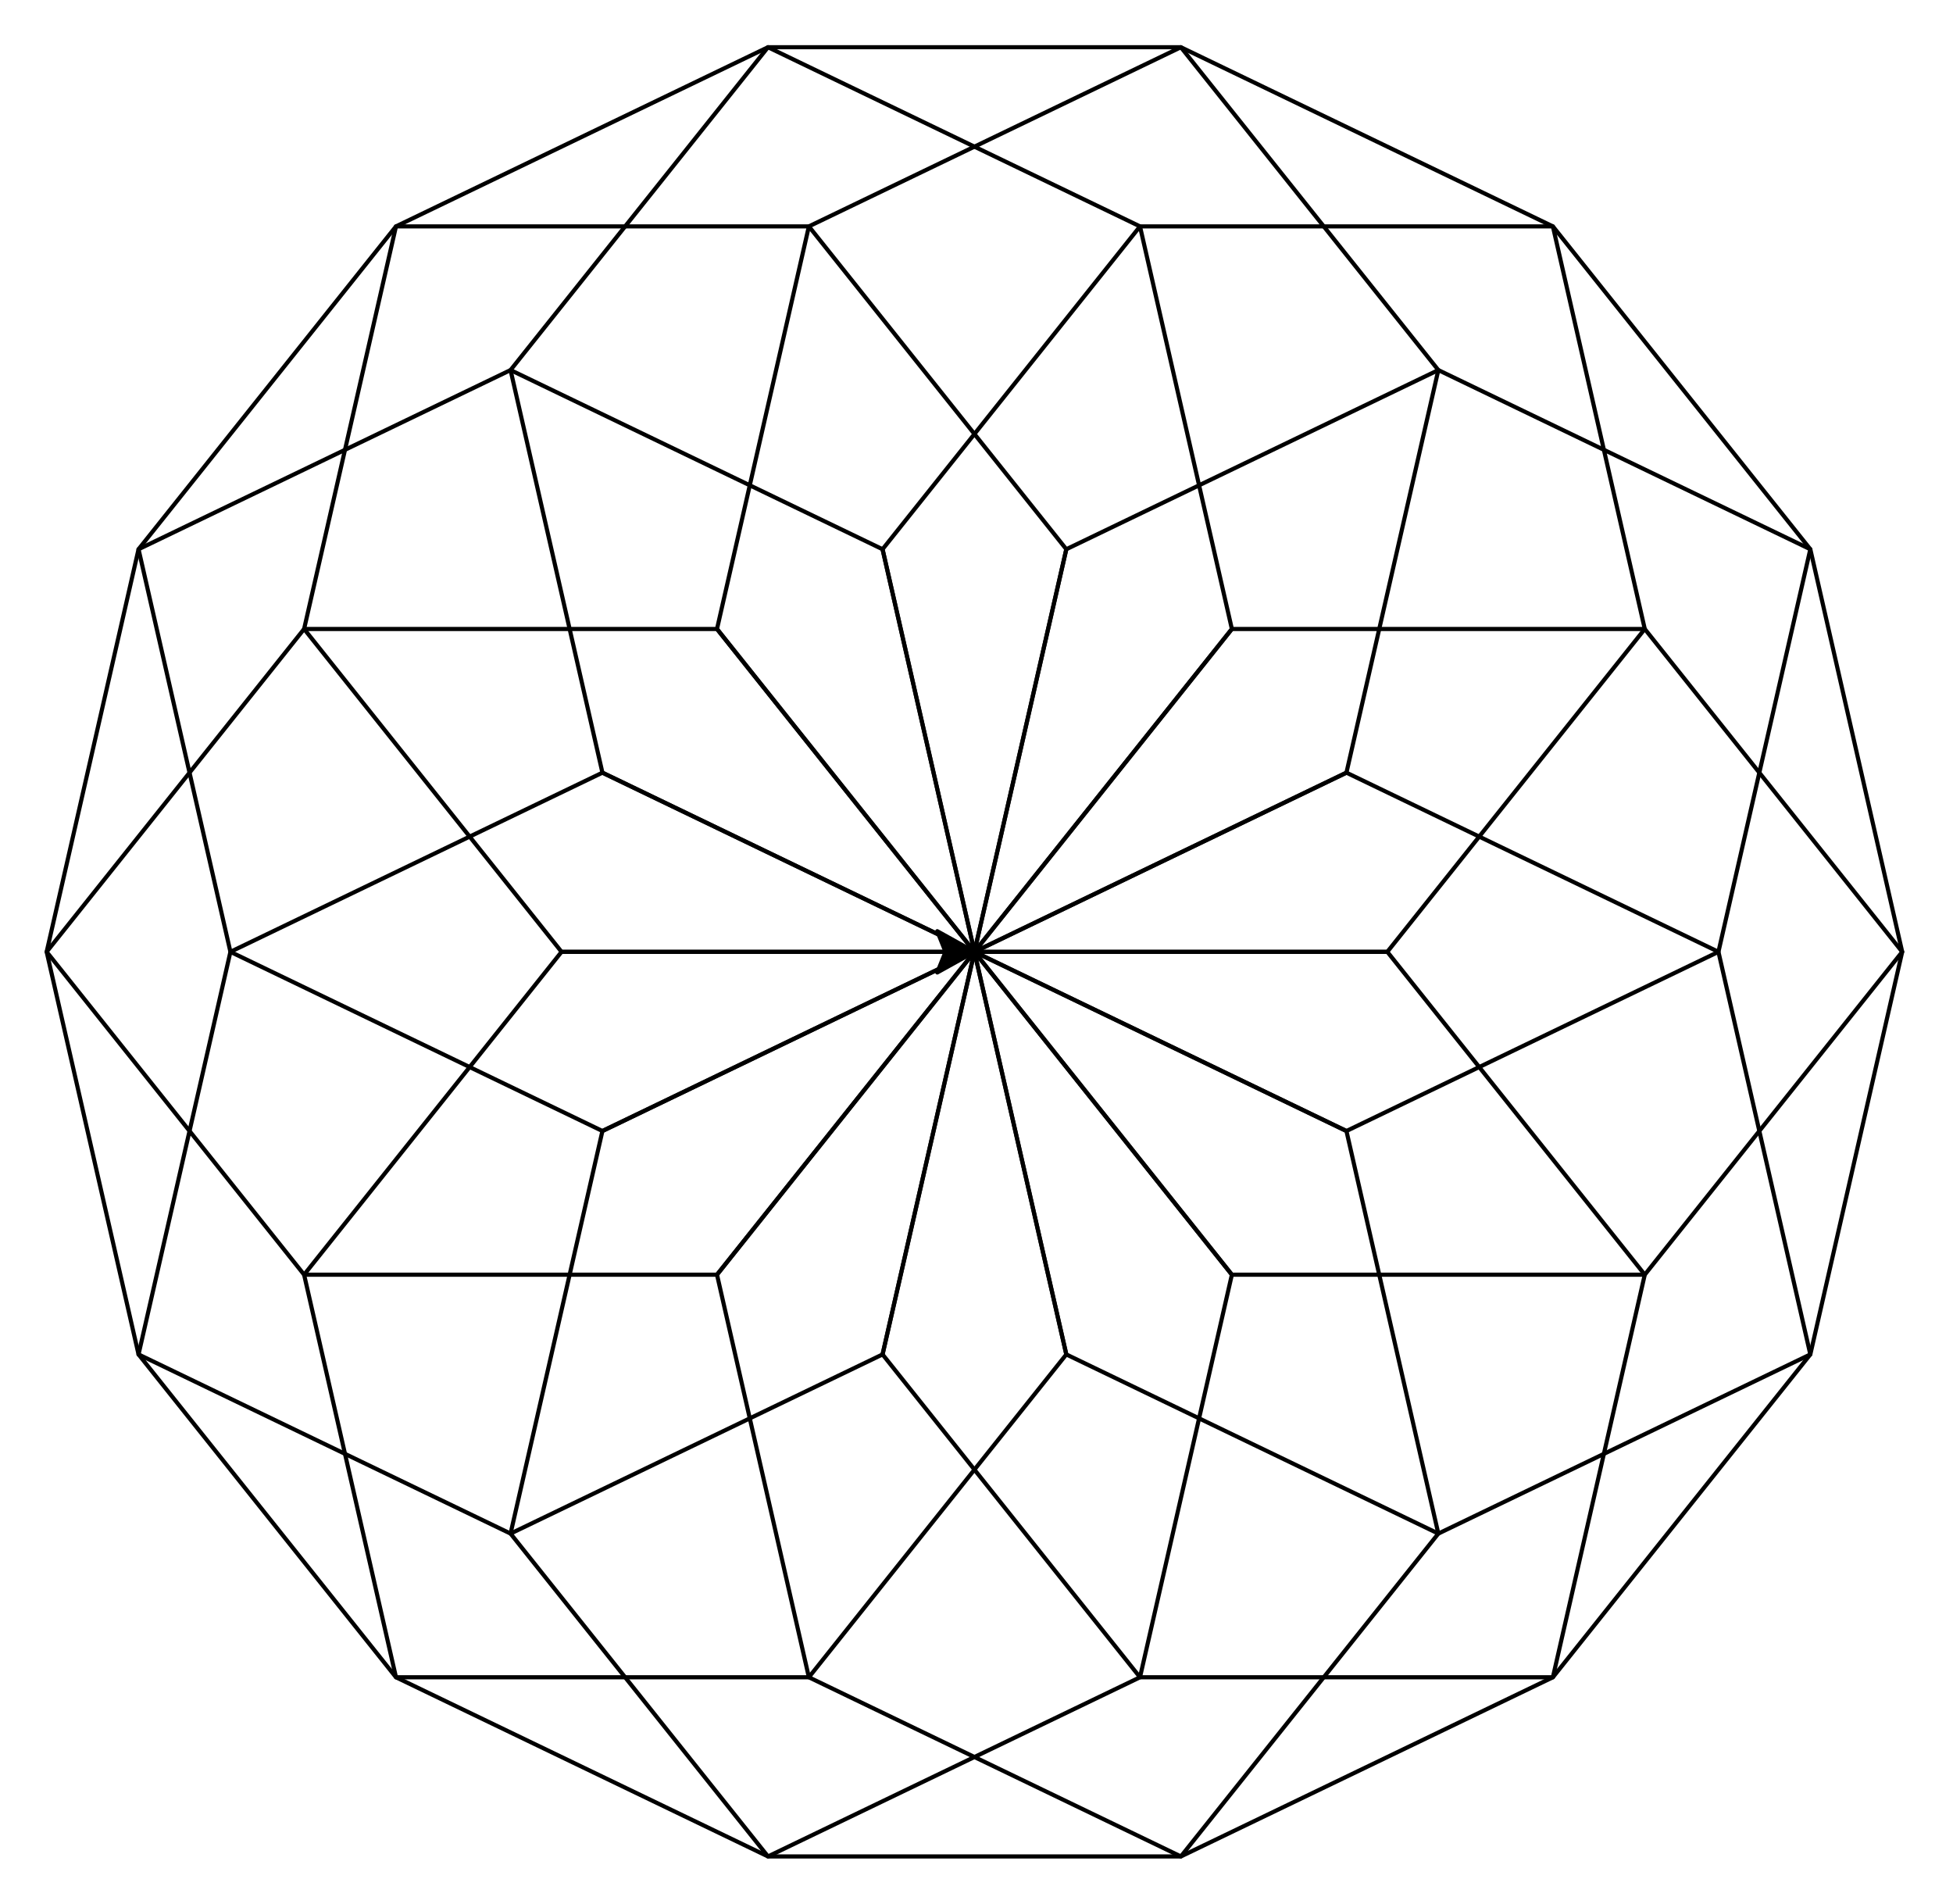
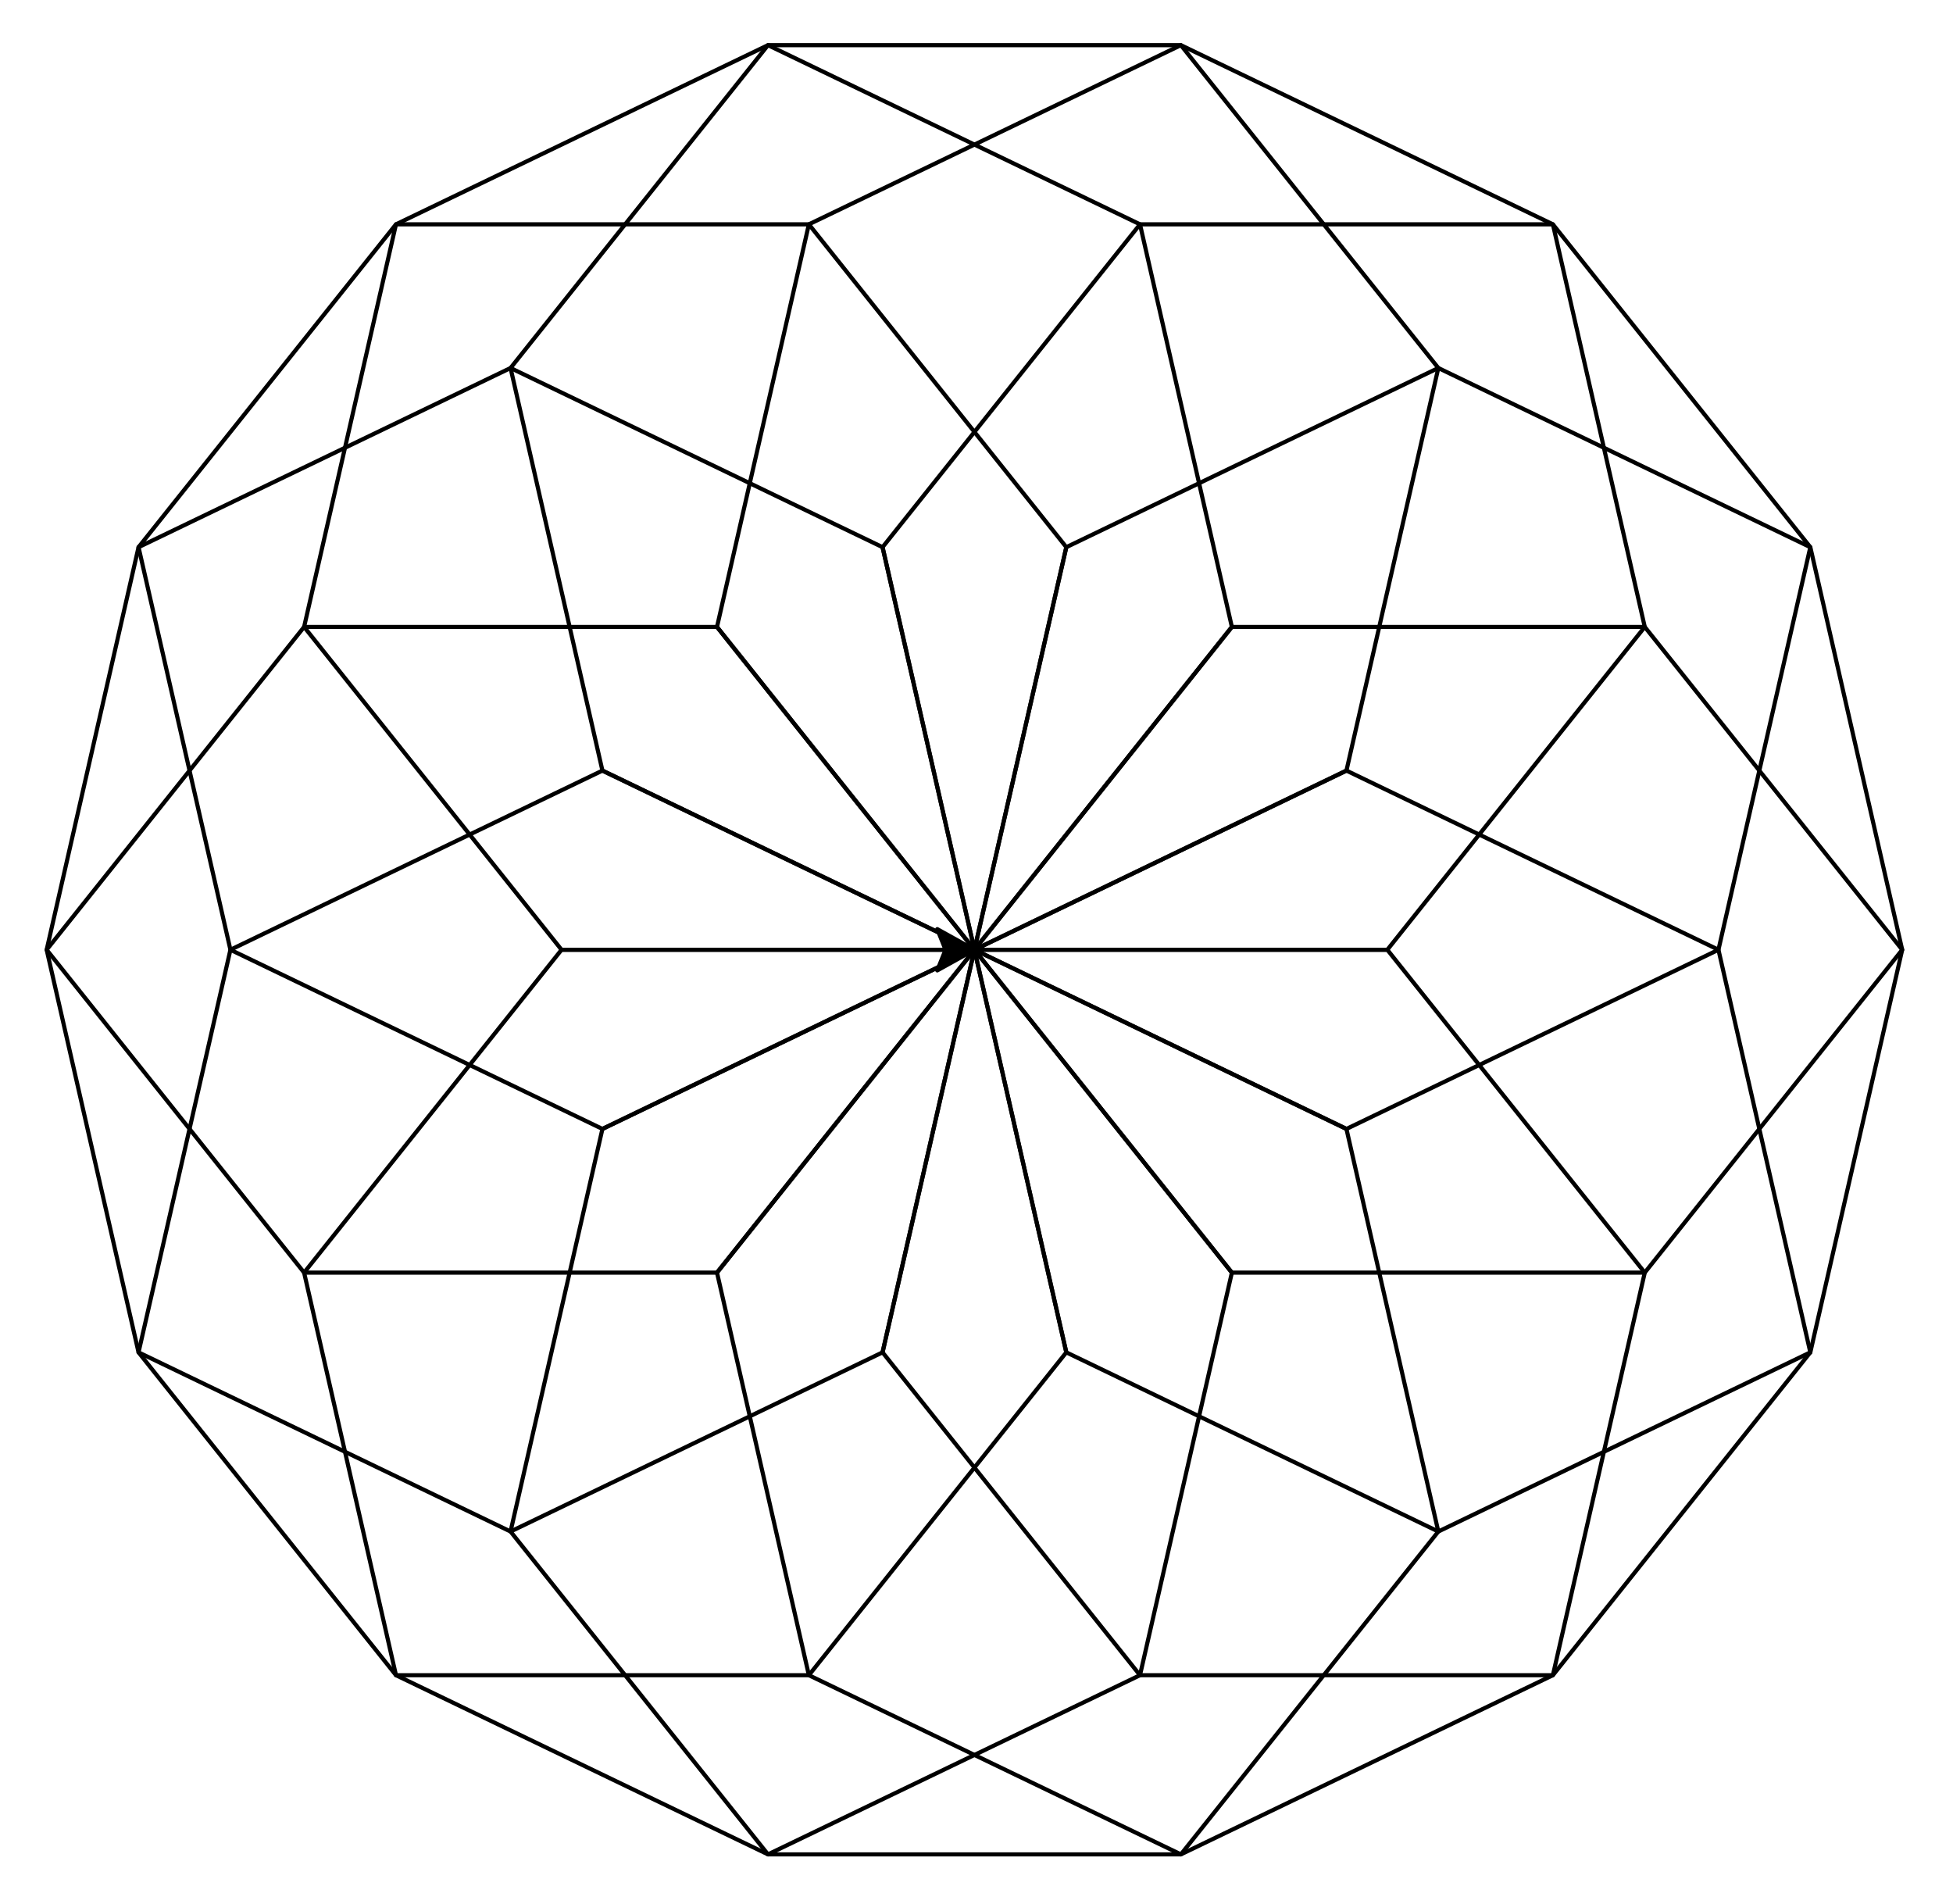
- <svg xmlns="http://www.w3.org/2000/svg" version="1.1" id="Layer_1" x="0px" y="0px" width="473px" height="461px" viewBox="0 0 473 461" enable-background="new 0 0 473 461" xml:space="preserve">
-   <polyline fill="none" stroke="#000000" stroke-linecap="round" stroke-linejoin="round" points="236,230.5 326.097,187.112   416.193,230.5 438.445,327.992 376.097,406.176 276.097,406.176 213.748,327.992 236,230.5 " />
-   <polyline fill="none" stroke="#000000" stroke-linecap="round" stroke-linejoin="round" points="236,230.5 298.35,152.317   398.35,152.317 460.697,230.5 438.445,327.992 348.35,371.381 258.252,327.992 236,230.5 " />
-   <polyline fill="none" stroke="#000000" stroke-linecap="round" stroke-linejoin="round" points="236,230.5 258.252,133.007   348.35,89.619 438.445,133.007 460.697,230.5 398.35,308.684 298.35,308.684 236,230.5 " />
-   <polyline fill="none" stroke="#000000" stroke-linecap="round" stroke-linejoin="round" points="236,230.5 213.748,133.007   276.097,54.824 376.097,54.824 438.445,133.007 416.193,230.5 326.097,273.889 236,230.5 " />
-   <polyline fill="none" stroke="#000000" stroke-linecap="round" stroke-linejoin="round" points="236,230.5 173.651,152.317   195.903,54.824 286,11.436 376.097,54.824 398.35,152.317 336,230.5 236,230.5 " />
-   <polyline fill="none" stroke="#000000" stroke-linecap="round" stroke-linejoin="round" points="236,230.5 145.903,187.112   123.651,89.619 186,11.436 286,11.436 348.35,89.619 326.097,187.112 236,230.5 " />
-   <polyline fill="none" stroke="#000000" stroke-linecap="round" stroke-linejoin="round" points="236,230.5 136,230.5   73.651,152.317 95.903,54.824 186,11.436 276.097,54.824 298.35,152.317 236,230.5 " />
-   <polyline fill="none" stroke="#000000" stroke-linecap="round" stroke-linejoin="round" points="236,230.5 145.903,273.889   55.806,230.5 33.554,133.007 95.903,54.824 195.903,54.824 258.252,133.007 236,230.5 " />
-   <polyline fill="none" stroke="#000000" stroke-linecap="round" stroke-linejoin="round" points="236,230.5 173.651,308.684   73.651,308.684 11.302,230.5 33.554,133.007 123.651,89.619 213.748,133.007 236,230.5 " />
-   <polyline fill="none" stroke="#000000" stroke-linecap="round" stroke-linejoin="round" points="236,230.5 213.748,327.992   123.651,371.381 33.554,327.992 11.302,230.5 73.651,152.317 173.651,152.317 236,230.5 " />
-   <polyline fill="none" stroke="#000000" stroke-linecap="round" stroke-linejoin="round" points="236,230.5 258.252,327.992   195.903,406.176 95.903,406.176 33.554,327.992 55.806,230.5 145.903,187.112 236,230.5 " />
-   <polyline fill="none" stroke="#000000" stroke-linecap="round" stroke-linejoin="round" points="236,230.5 298.35,308.684   276.097,406.176 186,449.564 95.903,406.176 73.651,308.684 136,230.5 236,230.5 " />
-   <polyline fill="none" stroke="#000000" stroke-linecap="round" stroke-linejoin="round" points="236,230.5 326.097,273.889   348.35,371.381 286,449.564 186,449.564 123.651,371.381 145.903,273.889 236,230.5 " />
-   <polyline fill="none" stroke="#000000" stroke-linecap="round" stroke-linejoin="round" points="236,230.5 336,230.5   398.35,308.684 376.097,406.176 286,449.564 195.903,406.176 173.651,308.684 236,230.5 " />
-   <line fill="none" x1="236" y1="230.5" x2="236" y2="230.5" />
-   <polygon stroke="#000000" stroke-linejoin="round" points="236,230.5 227,225.5 229,230.5 227,235.5 " />
+ <svg xmlns="http://www.w3.org/2000/svg" width="473.000" height="461.000" viewBox="-236.000 -230.000 473.000 461.000">
+   <polyline points="0.0,-0.0 90.097,-43.388 180.194,-1.4210854715202004e-14 202.446,97.493 140.097,175.676 40.097,175.676 -22.252,97.493 0.0,9.947598300641403e-14" stroke="#000" fill="none" stroke-linecap="round" stroke-linejoin="round" />
+   <polyline points="0.0,9.947598300641403e-14 62.349,-78.183 162.349,-78.183 224.698,-8.526512829121202e-14 202.446,97.493 112.349,140.881 22.252,97.493 4.618527782440651e-14,1.9895196601282805e-13" stroke="#000" fill="none" stroke-linecap="round" stroke-linejoin="round" />
+   <polyline points="4.618527782440651e-14,1.9895196601282805e-13 22.252,-97.493 112.349,-140.881 202.446,-97.493 224.698,-2.2737367544323206e-13 162.349,78.183 62.349,78.183 1.4210854715202004e-13,2.5579538487363607e-13" stroke="#000" fill="none" stroke-linecap="round" stroke-linejoin="round" />
+   <polyline points="1.4210854715202004e-13,2.5579538487363607e-13 -22.252,-97.493 40.097,-175.676 140.097,-175.676 202.446,-97.493 180.194,-2.4158453015843406e-13 90.097,43.388 2.8421709430404007e-13,2.913225216616411e-13" stroke="#000" fill="none" stroke-linecap="round" stroke-linejoin="round" />
+   <polyline points="2.8421709430404007e-13,2.913225216616411e-13 -62.349,-78.183 -40.097,-175.676 50,-219.064 140.097,-175.676 162.349,-78.183 100,-1.1368683772161603e-13 3.694822225952521e-13,2.7489122089718876e-13" stroke="#000" fill="none" stroke-linecap="round" stroke-linejoin="round" />
+   <polyline points="3.694822225952521e-13,2.7489122089718876e-13 -90.097,-43.388 -112.349,-140.881 -50,-219.064 50,-219.064 112.349,-140.881 90.097,-43.388 4.405364961712621e-13,2.6290081223123707e-13" stroke="#000" fill="none" stroke-linecap="round" stroke-linejoin="round" />
+   <polyline points="4.405364961712621e-13,2.6290081223123707e-13 -100,7.625011733125575e-13 -162.349,-78.183 -140.097,-175.676 -50,-219.064 40.097,-175.676 62.349,-78.183 4.902744876744691e-13,1.9895196601282805e-13" stroke="#000" fill="none" stroke-linecap="round" stroke-linejoin="round" />
+   <polyline points="4.902744876744691e-13,1.9895196601282805e-13 -90.097,43.388 -180.194,1.2718714970105793e-12 -202.446,-97.493 -140.097,-175.676 -40.097,-175.676 22.252,-97.493 4.973799150320701e-13,1.1368683772161603e-13" stroke="#000" fill="none" stroke-linecap="round" stroke-linejoin="round" />
+   <polyline points="4.973799150320701e-13,1.1368683772161603e-13 -62.349,78.183 -162.349,78.183 -224.698,1.6626700016786344e-12 -202.446,-97.493 -112.349,-140.881 -22.252,-97.493 4.689582056016661e-13,2.842170943040401e-14" stroke="#000" fill="none" stroke-linecap="round" stroke-linejoin="round" />
+   <polyline points="4.689582056016661e-13,2.842170943040401e-14 -22.252,97.493 -112.349,140.881 -202.446,97.493 -224.698,1.8189894035458565e-12 -162.349,-78.183 -62.349,-78.183 3.836930773104541e-13,-2.842170943040401e-14" stroke="#000" fill="none" stroke-linecap="round" stroke-linejoin="round" />
+   <polyline points="3.836930773104541e-13,-2.842170943040401e-14 22.252,97.493 -40.097,175.676 -140.097,175.676 -202.446,97.493 -180.194,1.6058265828178264e-12 -90.097,-43.388 2.8421709430404007e-13,-7.105427357601002e-14" stroke="#000" fill="none" stroke-linecap="round" stroke-linejoin="round" />
+   <polyline points="2.8421709430404007e-13,-7.105427357601002e-14 62.349,78.183 40.097,175.676 -50,219.064 -140.097,175.676 -162.349,78.183 -100,9.379164112033322e-13 1.7053025658242404e-13,-8.348877145181177e-14" stroke="#000" fill="none" stroke-linecap="round" stroke-linejoin="round" />
+   <polyline points="1.7053025658242404e-13,-8.348877145181177e-14 90.097,43.388 112.349,140.881 50,219.064 -50,219.064 -112.349,140.881 -90.097,43.388 7.105427357601002e-14,-7.105427357601002e-14" stroke="#000" fill="none" stroke-linecap="round" stroke-linejoin="round" />
+   <polyline points="7.105427357601002e-14,-7.105427357601002e-14 100,-1.1812772982011666e-12 162.349,78.183 140.097,175.676 50,219.064 -40.097,175.676 -62.349,78.183 4.263256414560601e-14,5.684341886080802e-14" stroke="#000" fill="none" stroke-linecap="round" stroke-linejoin="round" />
+   <line x1="0.0" y1="0.0" x2="0.0" y2="0.0" stroke="none" fill="none" stroke-linecap="round" />
+   <polygon points="4.263256414560601e-14,5.684341886080802e-14 -9,-5 -7,1.3922196728799508e-13 -9,5" stroke="#000" fill="#000" fill-rule="evenodd" stroke-linejoin="round" />
</svg>
